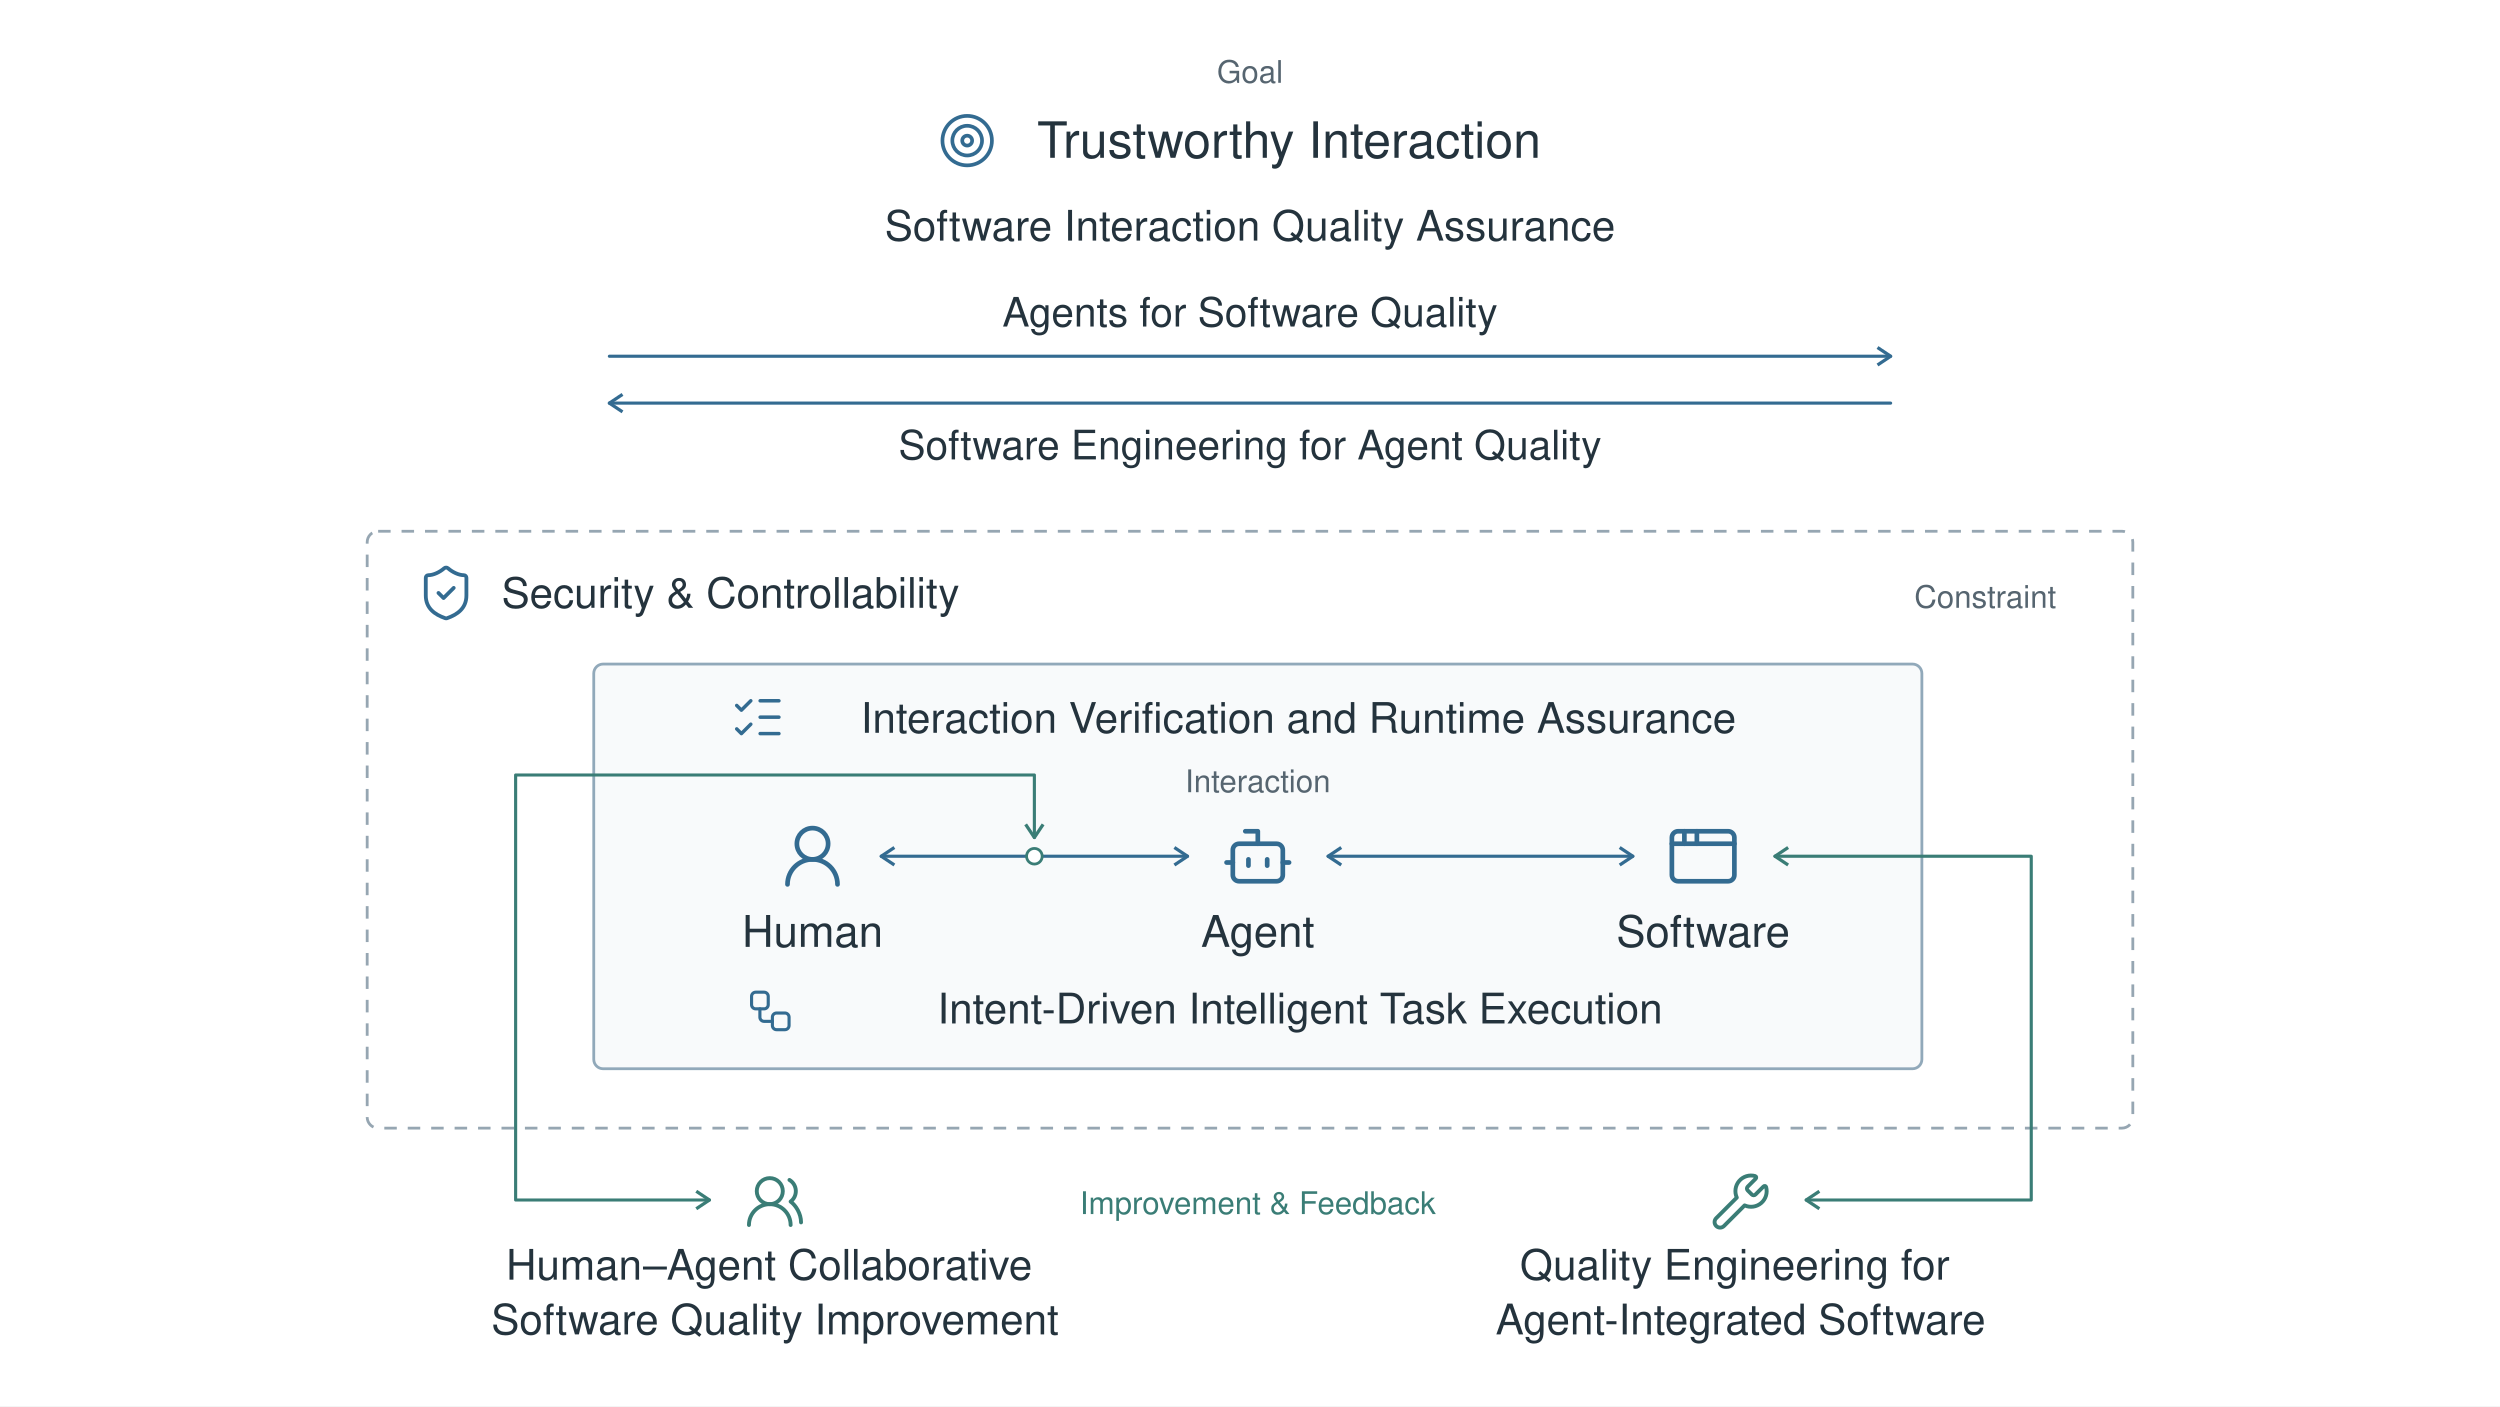
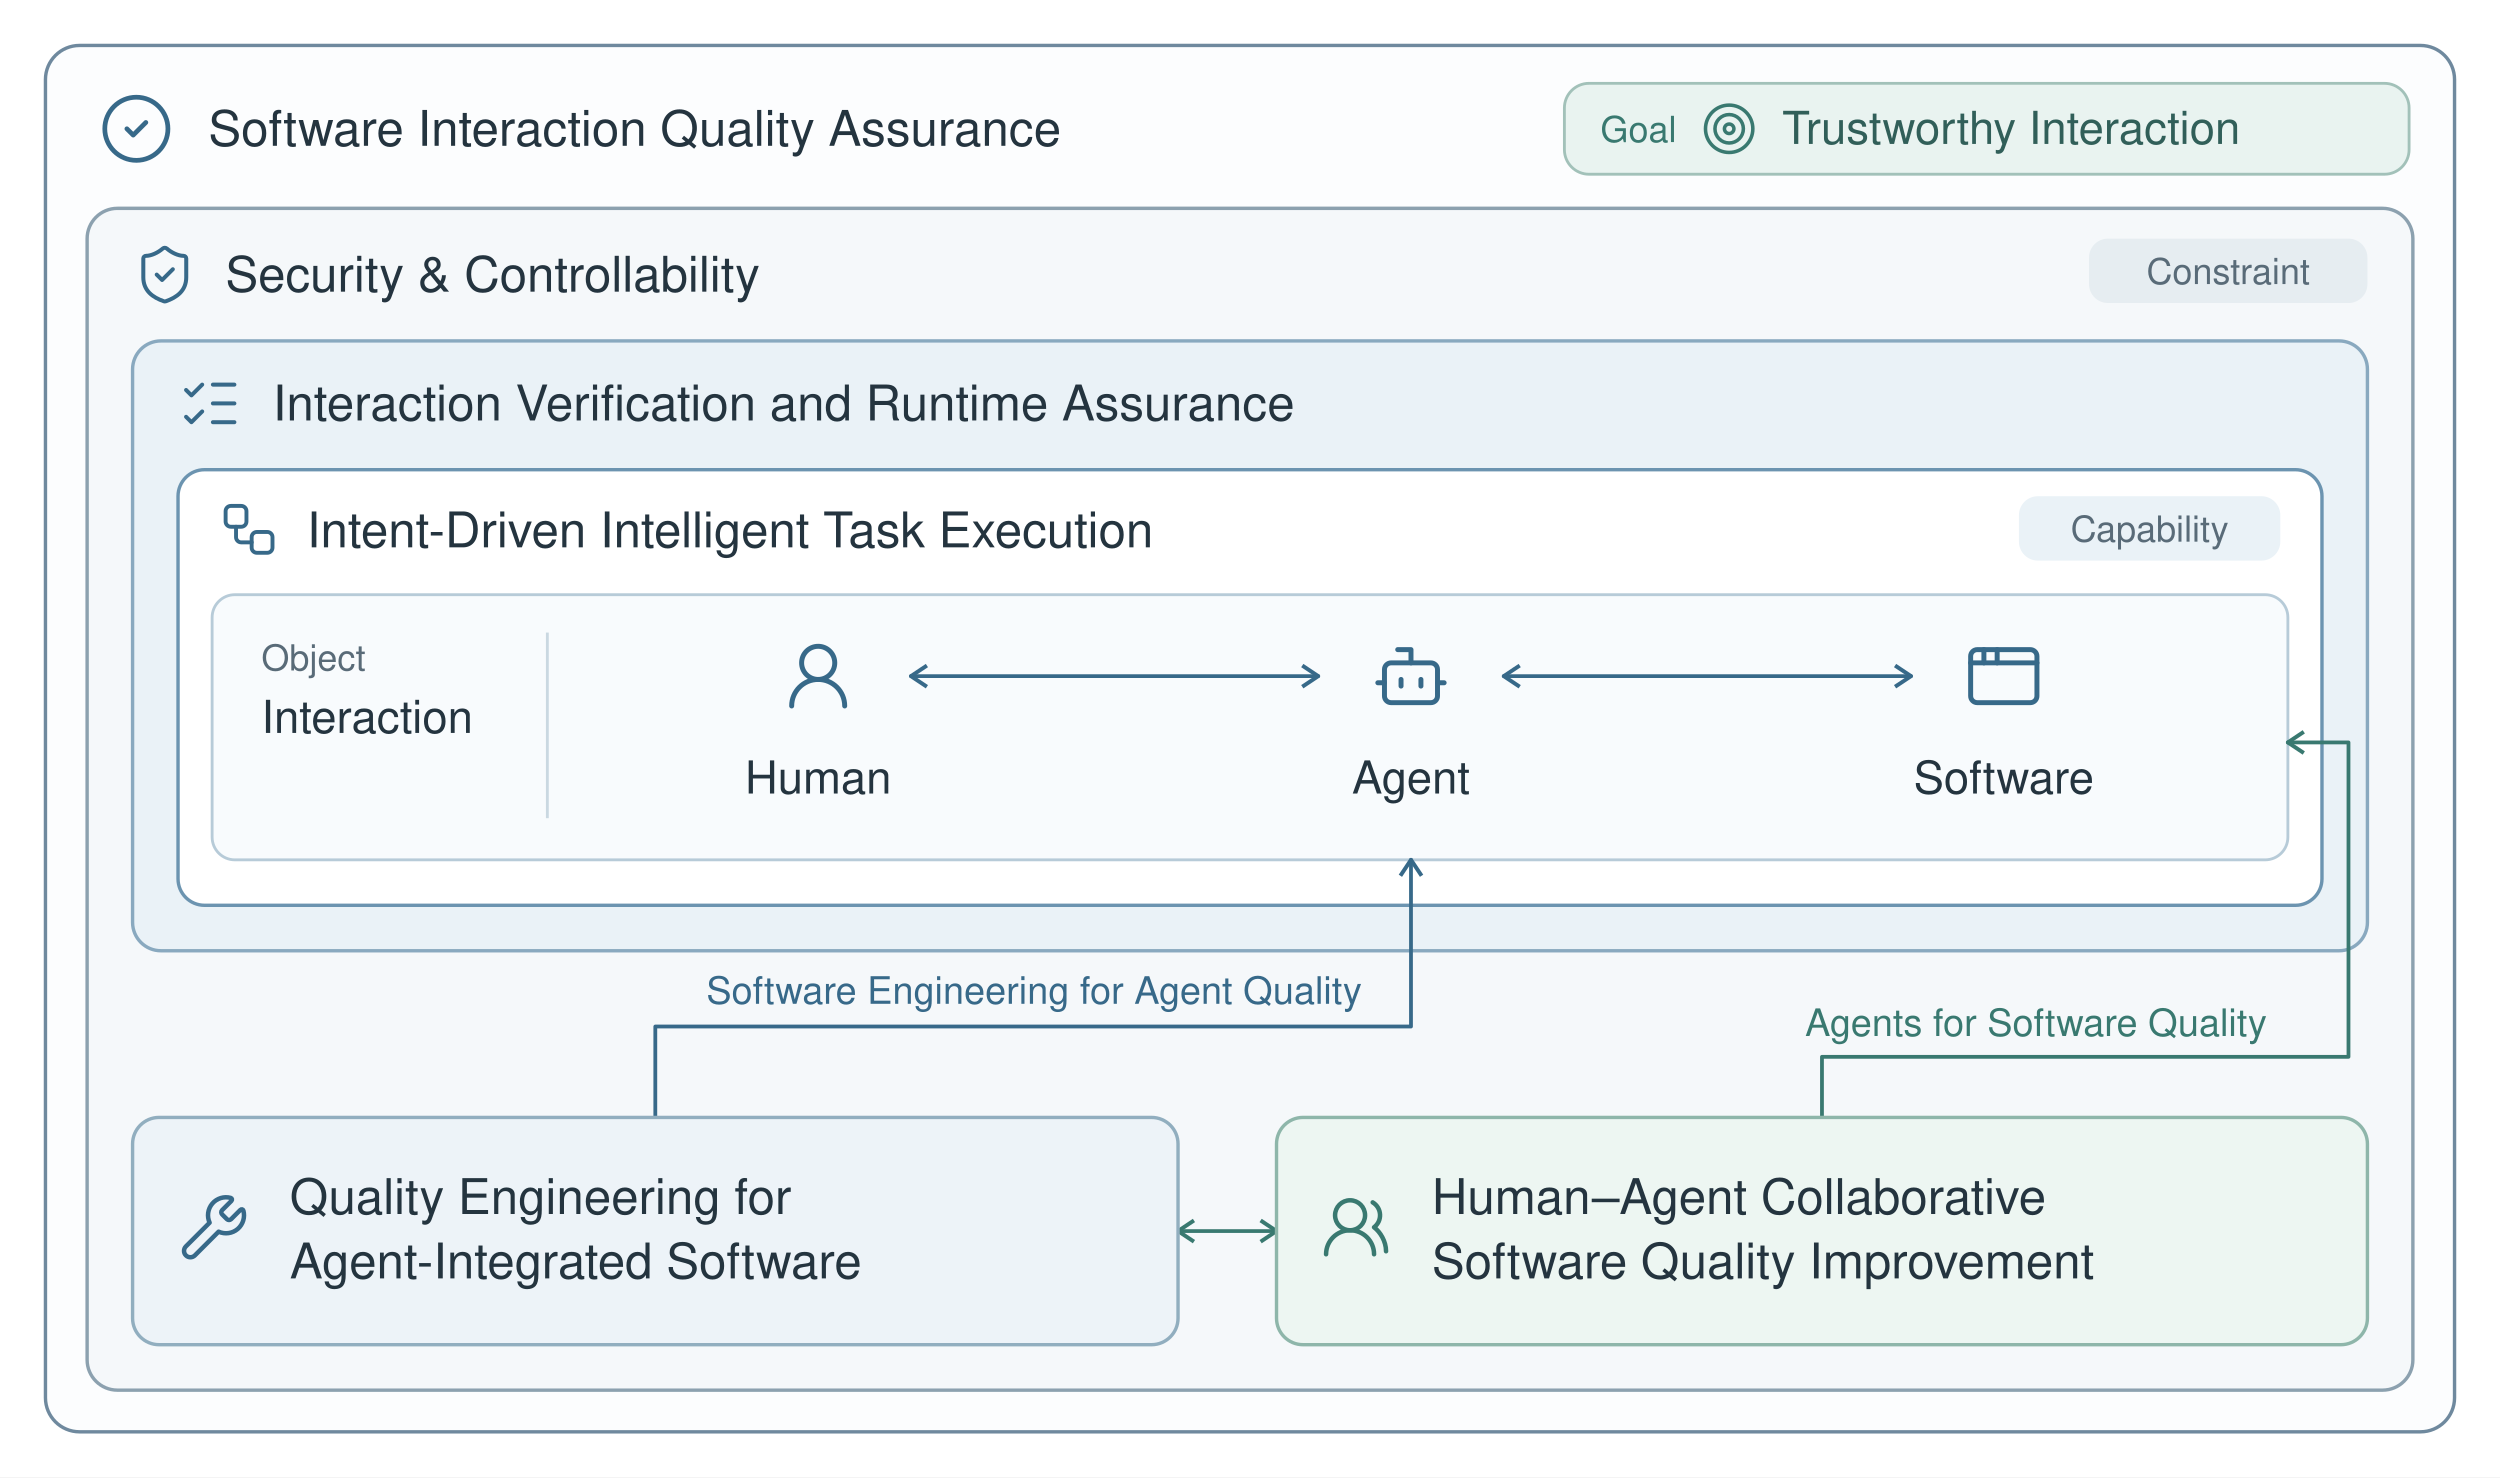
- <svg xmlns="http://www.w3.org/2000/svg" id="scope" viewBox="0 0 1600 900" role="img" aria-labelledby="scope-title scope-desc">
+ <svg xmlns="http://www.w3.org/2000/svg" id="scope" viewBox="0 0 1320 780" role="img" aria-labelledby="scope-title scope-desc">
  <defs>
    <symbol id="UserRound" viewBox="0 0 24 24">
      <circle cx="12" cy="8" r="5" />
      <path d="M20 21a8 8 0 0 0-16 0" />
    </symbol>
    <symbol id="Bot" viewBox="0 0 24 24">
      <path d="M12 8V4H8" />
      <rect width="16" height="12" x="4" y="8" rx="2" />
      <path d="M2 14h2" />
      <path d="M20 14h2" />
      <path d="M15 13v2" />
      <path d="M9 13v2" />
    </symbol>
    <symbol id="AppWindow" viewBox="0 0 24 24">
      <rect x="2" y="4" width="20" height="16" rx="2" />
      <path d="M10 4v4" />
      <path d="M2 8h20" />
      <path d="M6 4v4" />
    </symbol>
    <symbol id="ShieldCheck" viewBox="0 0 24 24">
      <path d="M20 13c0 5-3.5 7.5-7.66 8.95a1 1 0 0 1-.67-.01C7.5 20.5 4 18 4 13V6a1 1 0 0 1 1-1c2 0 4.5-1.2 6.24-2.72a1.17 1.17 0 0 1 1.52 0C14.51 3.81 17 5 19 5a1 1 0 0 1 1 1z" />
      <path d="m9 12 2 2 4-4" />
    </symbol>
    <symbol id="CircleCheck" viewBox="0 0 24 24">
      <circle cx="12" cy="12" r="10" />
      <path d="m9 12 2 2 4-4" />
    </symbol>
    <symbol id="ListChecks" viewBox="0 0 24 24">
      <path d="M13 5h8" />
      <path d="M13 12h8" />
      <path d="M13 19h8" />
      <path d="m3 17 2 2 4-4" />
      <path d="m3 7 2 2 4-4" />
    </symbol>
    <symbol id="Workflow" viewBox="0 0 24 24">
      <rect width="8" height="8" x="3" y="3" rx="2" />
      <path d="M7 11v4a2 2 0 0 0 2 2h4" />
      <rect width="8" height="8" x="13" y="13" rx="2" />
    </symbol>
    <symbol id="UsersRound" viewBox="0 0 24 24">
      <path d="M18 21a8 8 0 0 0-16 0" />
      <circle cx="10" cy="8" r="5" />
      <path d="M22 20c0-3.37-2-6.5-4-8a5 5 0 0 0-.45-8.3" />
    </symbol>
    <symbol id="Wrench" viewBox="0 0 24 24">
      <path d="M14.7 6.3a1 1 0 0 0 0 1.4l1.6 1.6a1 1 0 0 0 1.4 0l3.106-3.105c.32-.322.863-.22.983.218a6 6 0 0 1-8.259 7.057l-7.91 7.91a1 1 0 0 1-2.999-3l7.91-7.91a6 6 0 0 1 7.057-8.259c.438.12.54.662.219.984z" />
    </symbol>
    <symbol id="ArrowLeftRight" viewBox="0 0 24 24">
      <path d="M8 3 4 7l4 4" />
      <path d="M4 7h16" />
      <path d="m16 21 4-4-4-4" />
      <path d="M20 17H4" />
    </symbol>
    <symbol id="Target" viewBox="0 0 24 24">
      <circle cx="12" cy="12" r="10" />
      <circle cx="12" cy="12" r="6" />
      <circle cx="12" cy="12" r="2" />
    </symbol>
    <symbol id="ScanLine" viewBox="0 0 24 24">
      <path d="M3 7V5a2 2 0 0 1 2-2h2" />
      <path d="M17 3h2a2 2 0 0 1 2 2v2" />
      <path d="M21 17v2a2 2 0 0 1-2 2h-2" />
      <path d="M7 21H5a2 2 0 0 1-2-2v-2" />
      <path d="M7 12h10" />
    </symbol>
    <marker id="blue-arrow" viewBox="0 0 10 10" markerWidth="7" markerHeight="7" refX="8" refY="5" orient="auto-start-reverse">
-       <path d="M2 1 8 5 2 9" fill="none" stroke="#336b91" stroke-width="1.5" stroke-linejoin="round" />
+       <path d="M2 1 8 5 2 9" fill="none" stroke="#376989" stroke-width="1.5" stroke-linejoin="round" />
    </marker>
    <marker id="teal-arrow" viewBox="0 0 10 10" markerWidth="7" markerHeight="7" refX="8" refY="5" orient="auto-start-reverse">
-       <path d="M2 1 8 5 2 9" fill="none" stroke="#3a7d76" stroke-width="1.5" stroke-linejoin="round" />
+       <path d="M2 1 8 5 2 9" fill="none" stroke="#397970" stroke-width="1.5" stroke-linejoin="round" />
    </marker>
    <style>
- text{font-family:Helvetica,Arial,sans-serif;fill:#24333d;text-anchor:middle}
- .direction{font-size:27px;font-weight:500}
- .role{font-size:20px;fill:#566570}
- .object{font-size:28px}
- .icon{fill:none;stroke:currentColor;stroke-width:1.5;stroke-linecap:round;stroke-linejoin:round;color:#336b91}
- .main{fill:none;stroke:#336b91;stroke-width:2;stroke-linecap:round;stroke-linejoin:round}
- .feedback{fill:none;stroke:#3a7d76;stroke-width:2;stroke-linecap:round;stroke-linejoin:round}
+ text{font-family:Helvetica,Arial,sans-serif;fill:#24343f}
+ .direction{font-size:26px;font-weight:500}
+ .role{font-size:19px;fill:#596b78}
+ .actor{font-size:24px;text-anchor:middle}
+ .icon{fill:none;stroke:currentColor;stroke-width:1.5;stroke-linecap:round;stroke-linejoin:round;color:#376989}
+ .path{fill:none;stroke:#376989;stroke-width:2;stroke-linecap:round;stroke-linejoin:round}
+ .feedback{fill:none;stroke:#397970;stroke-width:2;stroke-linecap:round;stroke-linejoin:round}
+ .edge-label{font-size:20px;text-anchor:middle}
</style>
  </defs>
-   <rect width="1600" height="900" fill="#fff" />
-   <text class="role" x="800" y="53">Goal</text>
-   <use class="icon" href="#Target" x="600" y="71" width="38" height="38" />
-   <text x="825" y="101" font-size="32" font-weight="500">Trustworthy Interaction</text>
-   <text class="direction" x="800" y="154">Software Interaction Quality Assurance</text>
-   <text x="800" y="209" font-size="26" fill="#336b91">Agents for Software Quality</text>
-   <path class="main" d="M390 228H1210" marker-end="url(#blue-arrow)" />
-   <path class="main" d="M1210 258H390" marker-end="url(#blue-arrow)" />
-   <text x="800" y="294" font-size="26" fill="#336b91">Software Engineering for Agent Quality</text>
-   <rect x="235" y="340" width="1130" height="382" rx="7" fill="none" stroke="#96a6b2" stroke-width="1.8" stroke-dasharray="8 7" />
-   <use class="icon" href="#ShieldCheck" x="266" y="360" width="39" height="39" />
-   <text class="direction" x="321" y="389" style="text-anchor:start">Security &amp; Controllability</text>
-   <text class="role" x="1316" y="389" style="text-anchor:end">Constraint</text>
-   <rect x="380" y="425" width="850" height="259" rx="6" fill="#f8fafb" stroke="#91a9ba" stroke-width="1.8" />
-   <use class="icon" href="#ListChecks" x="467" y="441" width="36" height="36" />
-   <text class="direction" x="831" y="469">Interaction Verification and Runtime Assurance</text>
-   <text class="role" x="805" y="507">Interaction</text>
-   <use class="icon" href="#UserRound" x="496" y="524" width="48" height="48" />
-   <use class="icon" href="#Bot" x="781" y="524" width="48" height="48" />
-   <use class="icon" href="#AppWindow" x="1066" y="524" width="48" height="48" />
-   <path class="main" d="M564 548H760" marker-start="url(#blue-arrow)" marker-end="url(#blue-arrow)" />
-   <path class="main" d="M850 548H1045" marker-start="url(#blue-arrow)" marker-end="url(#blue-arrow)" />
-   <text class="object" x="520" y="606">Human</text>
-   <text class="object" x="805" y="606">Agent</text>
-   <text class="object" x="1090" y="606">Software</text>
-   <use class="icon" href="#Workflow" x="477" y="631" width="32" height="32" />
-   <text class="direction" x="832" y="655">Intent-Driven Intelligent Task Execution</text>
-   <circle cx="662" cy="548" r="5" fill="#fff" stroke="#3a7d76" stroke-width="1.8" />
-   <path class="feedback" d="M454 768H330V496H662V536" marker-start="url(#teal-arrow)" marker-end="url(#teal-arrow)" />
-   <path class="feedback" d="M1156 768H1300V548H1136" marker-start="url(#teal-arrow)" marker-end="url(#teal-arrow)" />
-   <use class="icon" href="#UsersRound" x="476" y="749" width="40" height="40" style="color:#3a7d76" />
-   <text class="direction" x="496" y="819">
-     <tspan x="496">Human–Agent Collaborative</tspan>
-     <tspan x="496" dy="35">Software Quality Improvement</tspan>
-   </text>
-   <use class="icon" href="#Wrench" x="1094" y="749" width="40" height="40" style="color:#3a7d76" />
-   <text class="direction" x="1114" y="819">
-     <tspan x="1114">Quality Engineering for</tspan>
-     <tspan x="1114" dy="35">Agent-Integrated Software</tspan>
-   </text>
-   <text class="role" x="805" y="777" style="fill:#3a7d76">Improvement &amp; Feedback</text>
+   <rect width="1320" height="780" fill="#fff" />
+   <g id="direction-1">
+     <rect x="24" y="24" width="1272" height="732" rx="18" fill="#fcfdfe" stroke="#6f899e" stroke-width="1.8" />
+     <use class="icon" href="#CircleCheck" x="52" y="48" width="40" height="40" />
+     <text class="direction" x="110" y="77">Software Interaction Quality Assurance</text>
+     <rect x="826" y="44" width="446" height="48" rx="13" fill="#e9f3f0" stroke="#a2c1b9" stroke-width="1.5" />
+     <text class="role" x="845" y="75" style="fill:#397970">Goal</text>
+     <use class="icon" href="#Target" x="898" y="53" width="30" height="30" style="color:#397970" />
+     <text x="941" y="76" font-size="24" style="fill:#315f59">Trustworthy Interaction</text>
+   </g>
+   <g id="direction-2">
+     <rect x="46" y="110" width="1228" height="624" rx="16" fill="#f5f8fa" stroke="#8ca1af" stroke-width="1.8" />
+     <use class="icon" href="#ShieldCheck" x="70" y="128" width="34" height="34" />
+     <text class="direction" x="119" y="154">Security &amp; Controllability</text>
+     <rect x="1103" y="126" width="147" height="34" rx="10" fill="#e6edf1" />
+     <text class="role" x="1176.5" y="150" text-anchor="middle">Constraint</text>
+   </g>
+   <g id="direction-4">
+     <rect x="70" y="180" width="1180" height="322" rx="15" fill="#eaf2f7" stroke="#89a9bf" stroke-width="1.8" />
+     <use class="icon" href="#ListChecks" x="94" y="196" width="34" height="34" />
+     <text class="direction" x="144" y="222">Interaction Verification and Runtime Assurance</text>
+   </g>
+   <g id="direction-3">
+     <rect x="94" y="248" width="1132" height="230" rx="14" fill="#fff" stroke="#6c94b0" stroke-width="1.8" />
+     <use class="icon" href="#Workflow" x="115" y="263" width="33" height="33" />
+     <text class="direction" x="162" y="289">Intent-Driven Intelligent Task Execution</text>
+     <rect x="1066" y="262" width="138" height="34" rx="10" fill="#eaf2f7" />
+     <text class="role" x="1135" y="286" text-anchor="middle">Capability</text>
+     <rect x="112" y="314" width="1096" height="140" rx="12" fill="#f8fbfd" stroke="#b7cbd8" stroke-width="1.5" />
+     <text class="role" x="138" y="354">Object</text>
+     <text x="138" y="387" font-size="24">Interaction</text>
+     <path d="M289 334V432" fill="none" stroke="#cad8e1" stroke-width="1.5" />
+     <use class="icon" href="#UserRound" x="411" y="336" width="42" height="42" />
+     <use class="icon" href="#Bot" x="724" y="336" width="42" height="42" />
+     <use class="icon" href="#AppWindow" x="1037" y="336" width="42" height="42" />
+     <path class="path" d="M481 357H696" marker-start="url(#blue-arrow)" marker-end="url(#blue-arrow)" />
+     <path class="path" d="M794 357H1009" marker-start="url(#blue-arrow)" marker-end="url(#blue-arrow)" />
+     <text class="actor" x="432" y="419">Human</text>
+     <text class="actor" x="745" y="419">Agent</text>
+     <text class="actor" x="1058" y="419">Software</text>
+   </g>
+   <g id="research-paths">
+     <path class="path" d="M346 590V542H745V454" marker-end="url(#blue-arrow)" />
+     <path class="feedback" d="M962 590V558H1240V392H1208" marker-end="url(#teal-arrow)" />
+     <text class="edge-label" x="546" y="530" style="fill:#376989">Software Engineering for Agent Quality</text>
+     <text class="edge-label" x="1075" y="547" style="fill:#397970">Agents for Software Quality</text>
+     <path class="feedback" d="M622 650H674" marker-start="url(#teal-arrow)" marker-end="url(#teal-arrow)" />
+   </g>
+   <g id="direction-5">
+     <rect x="70" y="590" width="552" height="120" rx="14" fill="#edf3f8" stroke="#91aebf" stroke-width="1.8" />
+     <use class="icon" href="#Wrench" x="94" y="629" width="38" height="38" />
+     <text class="direction" x="153" y="641">
+       <tspan x="153">Quality Engineering for</tspan>
+       <tspan x="153" dy="34">Agent-Integrated Software</tspan>
+     </text>
+   </g>
+   <g id="direction-6">
+     <rect x="674" y="590" width="576" height="120" rx="14" fill="#edf6f2" stroke="#8eb6aa" stroke-width="1.8" />
+     <use class="icon" href="#UsersRound" x="697" y="629" width="38" height="38" style="color:#397970" />
+     <text class="direction" x="756" y="641">
+       <tspan x="756">Human–Agent Collaborative</tspan>
+       <tspan x="756" dy="34">Software Quality Improvement</tspan>
+     </text>
+   </g>
</svg>
